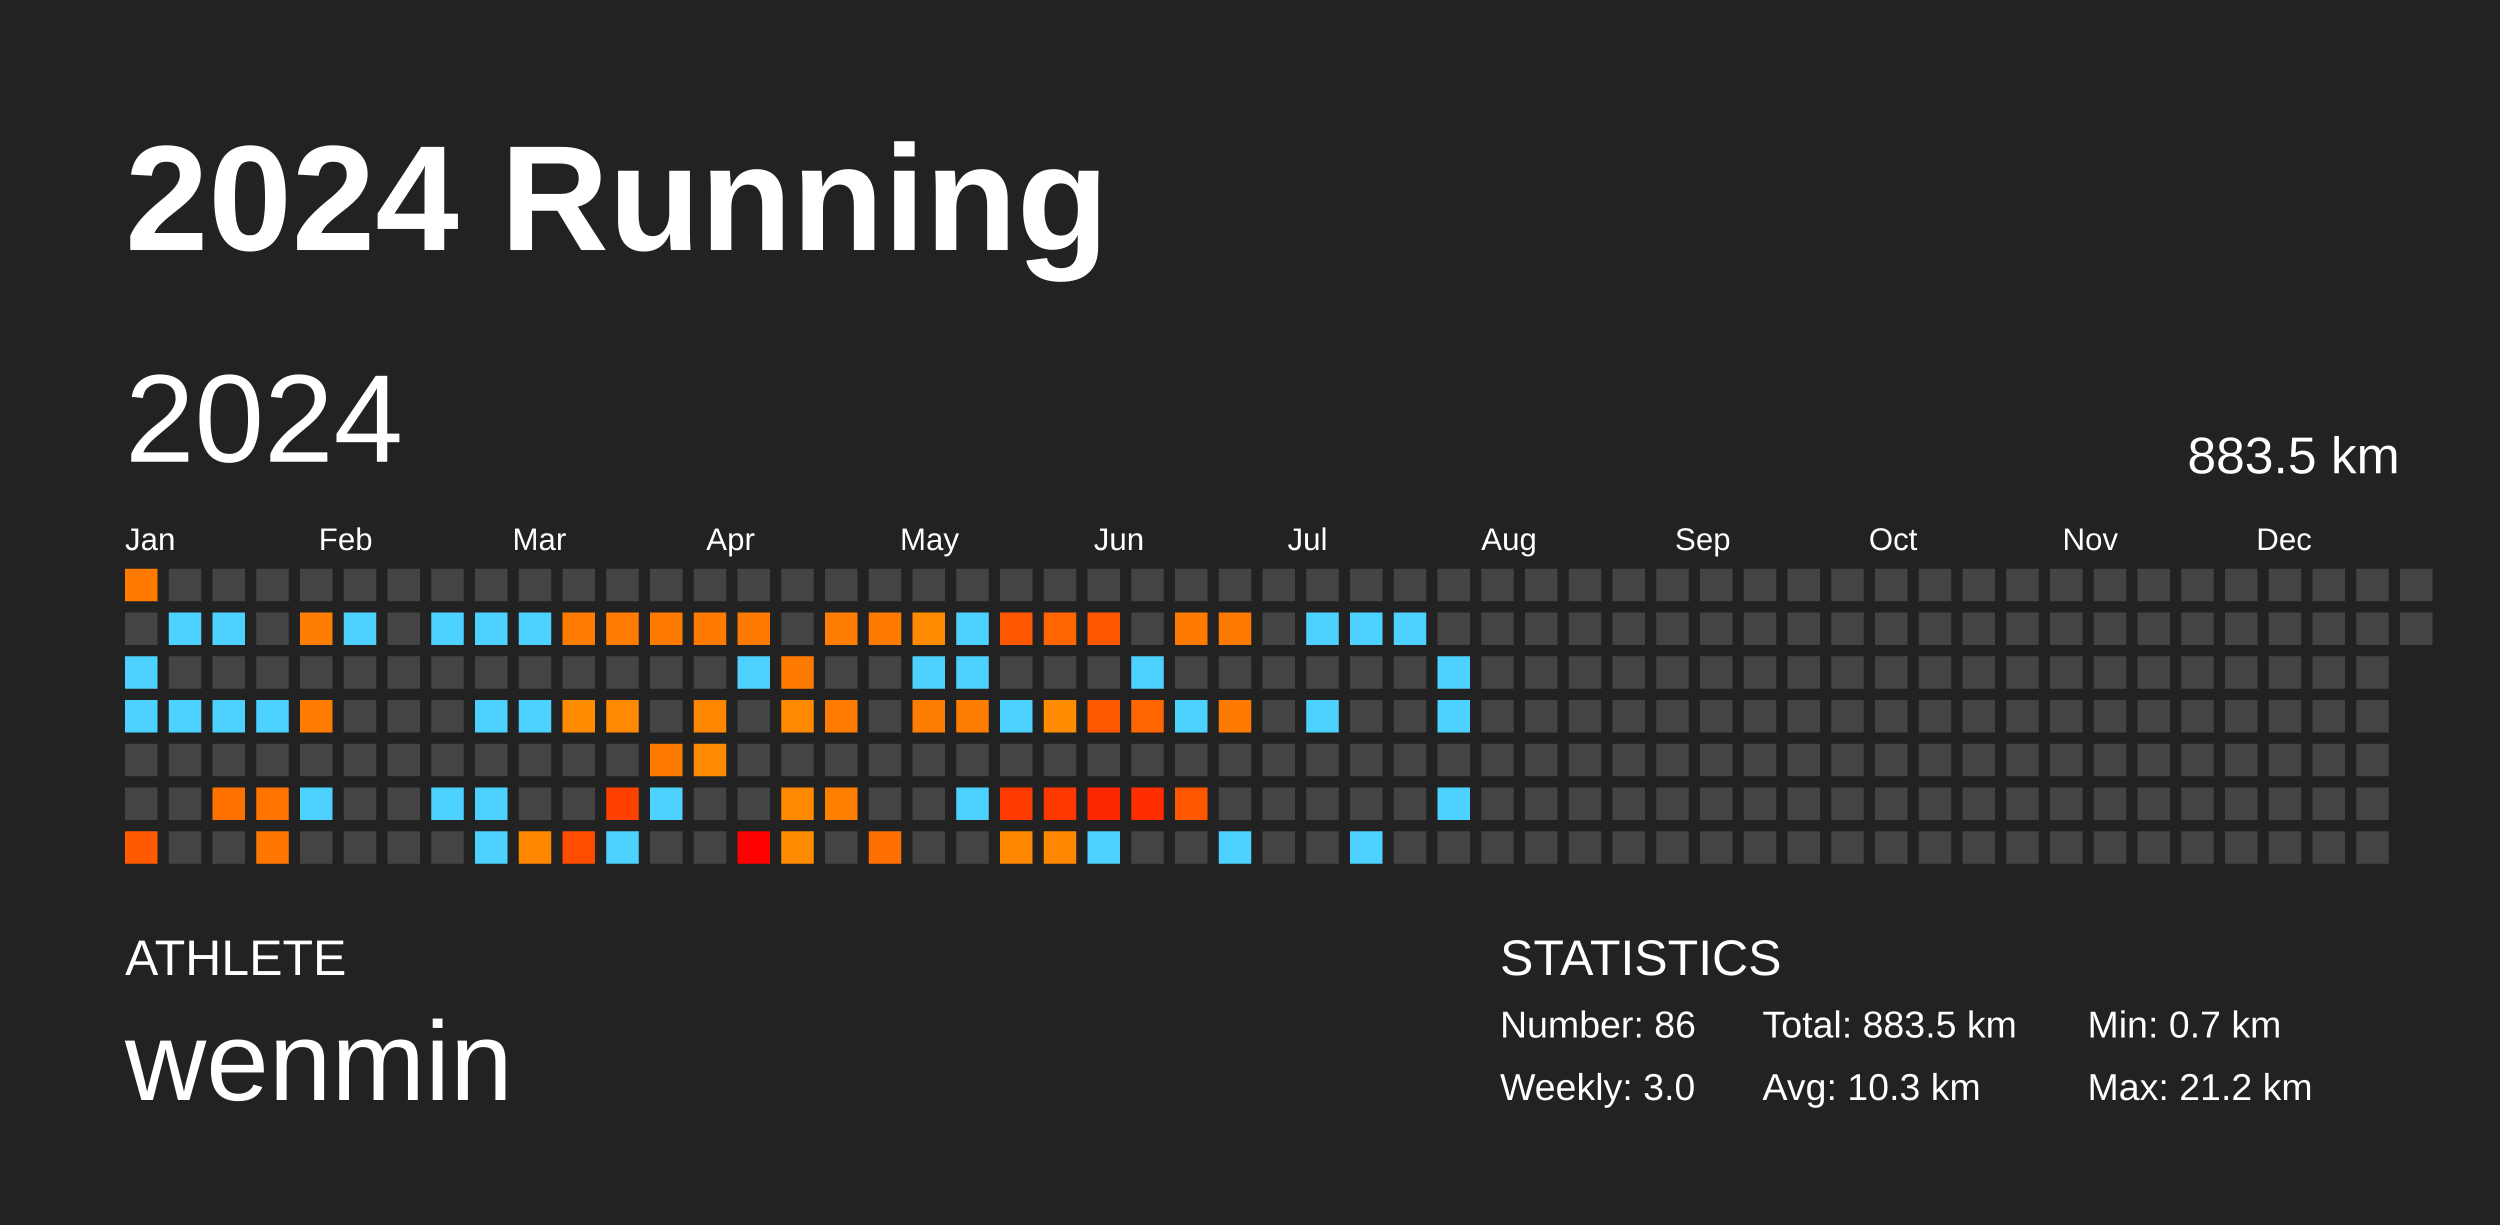
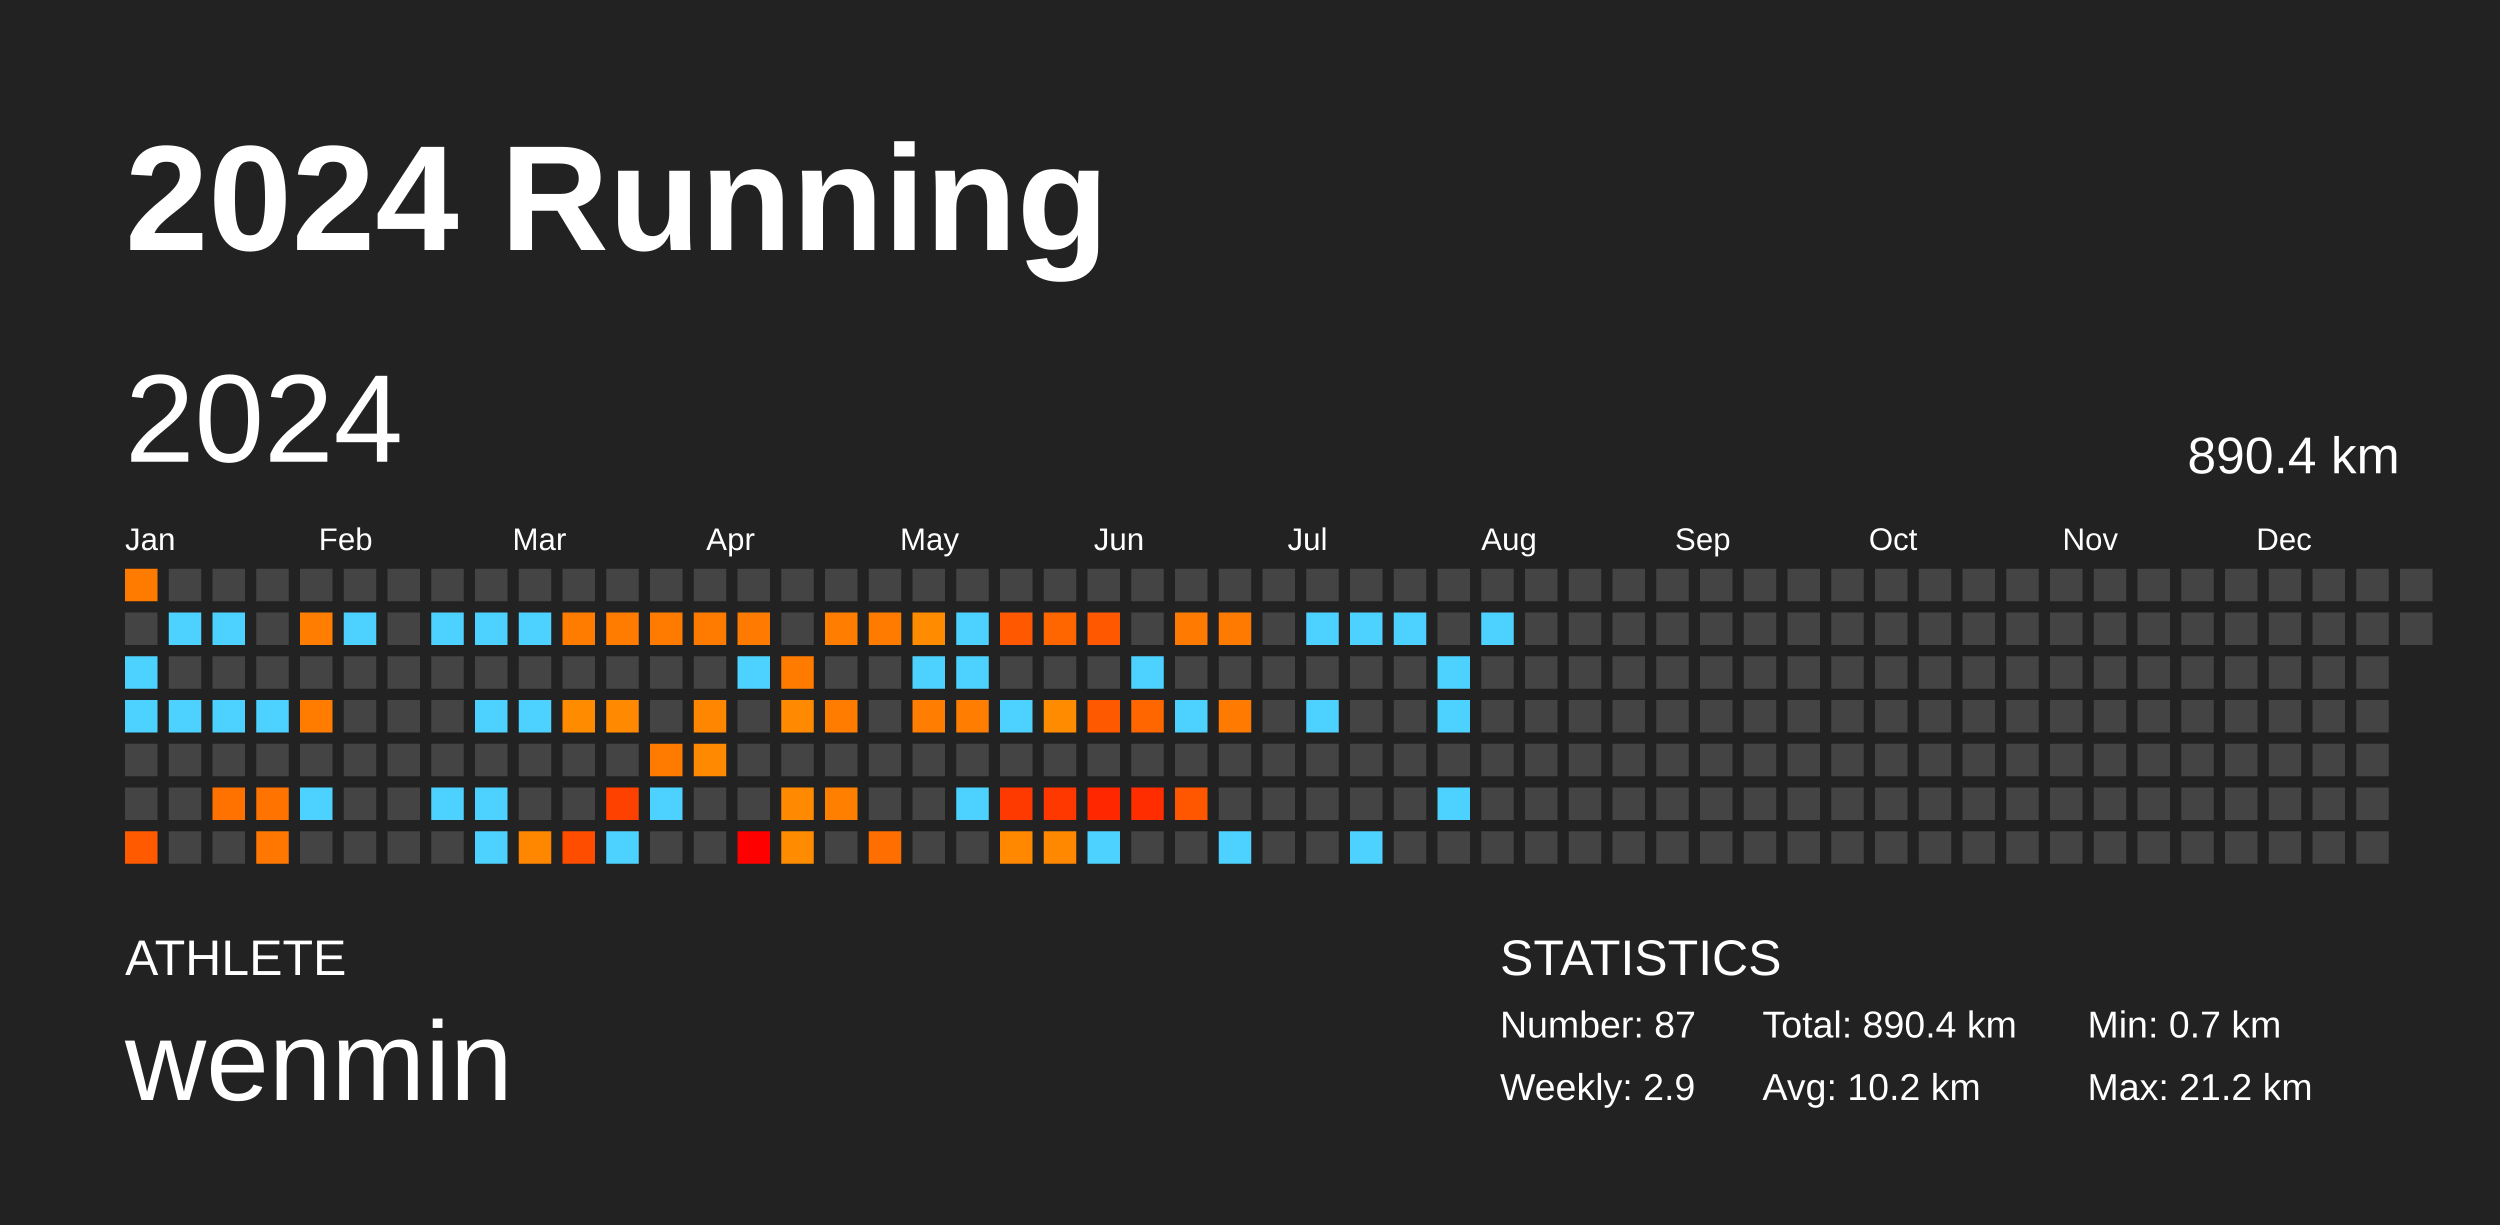
<svg xmlns="http://www.w3.org/2000/svg" baseProfile="full" height="98mm" version="1.1" viewBox="0,0,200,98" width="200mm">
  <defs />
  <rect fill="#222222" height="98" width="200" x="0" y="0" />
  <text fill="#FFFFFF" style="font-size:12px; font-family:Arial; font-weight:bold;" x="10" y="20">2024 Running</text>
  <text fill="#FFFFFF" style="font-size:4px; font-family:Arial" x="10" y="78">ATHLETE</text>
  <text fill="#FFFFFF" style="font-size:9px; font-family:Arial" x="10" y="88">wenmin</text>
  <text fill="#FFFFFF" style="font-size:4px; font-family:Arial" x="120" y="78">STATISTICS</text>
-   <text fill="#FFFFFF" style="font-size:3px; font-family:Arial" x="120" y="83">Number: 86</text>
-   <text fill="#FFFFFF" style="font-size:3px; font-family:Arial" x="120" y="88">Weekly: 3.0</text>
-   <text fill="#FFFFFF" style="font-size:3px; font-family:Arial" x="141" y="83">Total: 883.5 km</text>
-   <text fill="#FFFFFF" style="font-size:3px; font-family:Arial" x="141" y="88">Avg: 10.3 km</text>
+   <text fill="#FFFFFF" style="font-size:3px; font-family:Arial" x="120" y="83">Number: 87</text>
+   <text fill="#FFFFFF" style="font-size:3px; font-family:Arial" x="120" y="88">Weekly: 2.9</text>
+   <text fill="#FFFFFF" style="font-size:3px; font-family:Arial" x="141" y="83">Total: 890.4 km</text>
+   <text fill="#FFFFFF" style="font-size:3px; font-family:Arial" x="141" y="88">Avg: 10.2 km</text>
  <text fill="#FFFFFF" style="font-size:3px; font-family:Arial" x="167" y="83">Min: 0.7 km</text>
  <text fill="#FFFFFF" style="font-size:3px; font-family:Arial" x="167" y="88">Max: 21.2 km</text>
  <text dominant-baseline="hanging" fill="#FFFFFF" style="font-size:10.0px; font-family:Arial;" x="10" y="30">2024</text>
-   <text dominant-baseline="hanging" fill="#FFFFFF" style="font-size:4.125px; font-family:Arial;" x="175" y="35">883.5 km</text>
+   <text dominant-baseline="hanging" fill="#FFFFFF" style="font-size:4.125px; font-family:Arial;" x="175" y="35">890.4 km</text>
  <text fill="#FFFFFF" style="font-size:2.5px; font-family:Arial" x="10.0" y="44">Jan</text>
  <text fill="#FFFFFF" style="font-size:2.5px; font-family:Arial" x="25.5" y="44">Feb</text>
  <text fill="#FFFFFF" style="font-size:2.5px; font-family:Arial" x="41.0" y="44">Mar</text>
  <text fill="#FFFFFF" style="font-size:2.5px; font-family:Arial" x="56.5" y="44">Apr</text>
  <text fill="#FFFFFF" style="font-size:2.5px; font-family:Arial" x="72.0" y="44">May</text>
  <text fill="#FFFFFF" style="font-size:2.5px; font-family:Arial" x="87.5" y="44">Jun</text>
  <text fill="#FFFFFF" style="font-size:2.5px; font-family:Arial" x="103.0" y="44">Jul</text>
  <text fill="#FFFFFF" style="font-size:2.5px; font-family:Arial" x="118.5" y="44">Aug</text>
  <text fill="#FFFFFF" style="font-size:2.5px; font-family:Arial" x="134.0" y="44">Sep</text>
  <text fill="#FFFFFF" style="font-size:2.5px; font-family:Arial" x="149.5" y="44">Oct</text>
  <text fill="#FFFFFF" style="font-size:2.5px; font-family:Arial" x="165.0" y="44">Nov</text>
  <text fill="#FFFFFF" style="font-size:2.5px; font-family:Arial" x="180.5" y="44">Dec</text>
  <rect fill="#ff7b00" height="2.6" width="2.6" x="10.0" y="45.5" />
  <rect fill="#444444" height="2.6" width="2.6" x="10.0" y="49.0" />
  <rect fill="#4dd2ff" height="2.6" width="2.6" x="10.0" y="52.5" />
  <rect fill="#4dd2ff" height="2.6" width="2.6" x="10.0" y="56.0" />
  <rect fill="#444444" height="2.6" width="2.6" x="10.0" y="59.5" />
  <rect fill="#444444" height="2.6" width="2.6" x="10.0" y="63.0" />
  <rect fill="#ff5a00" height="2.6" width="2.6" x="10.0" y="66.5" />
  <rect fill="#444444" height="2.6" width="2.6" x="13.5" y="45.5" />
  <rect fill="#4dd2ff" height="2.6" width="2.6" x="13.5" y="49.0" />
  <rect fill="#444444" height="2.6" width="2.6" x="13.5" y="52.5" />
  <rect fill="#4dd2ff" height="2.6" width="2.6" x="13.5" y="56.0" />
  <rect fill="#444444" height="2.6" width="2.6" x="13.5" y="59.5" />
  <rect fill="#444444" height="2.6" width="2.6" x="13.5" y="63.0" />
  <rect fill="#444444" height="2.6" width="2.6" x="13.5" y="66.5" />
  <rect fill="#444444" height="2.6" width="2.6" x="17.0" y="45.5" />
  <rect fill="#4dd2ff" height="2.6" width="2.6" x="17.0" y="49.0" />
  <rect fill="#444444" height="2.6" width="2.6" x="17.0" y="52.5" />
  <rect fill="#4dd2ff" height="2.6" width="2.6" x="17.0" y="56.0" />
  <rect fill="#444444" height="2.6" width="2.6" x="17.0" y="59.5" />
  <rect fill="#ff7200" height="2.6" width="2.6" x="17.0" y="63.0" />
  <rect fill="#444444" height="2.6" width="2.6" x="17.0" y="66.5" />
  <rect fill="#444444" height="2.6" width="2.6" x="20.5" y="45.5" />
  <rect fill="#444444" height="2.6" width="2.6" x="20.5" y="49.0" />
  <rect fill="#444444" height="2.6" width="2.6" x="20.5" y="52.5" />
  <rect fill="#4dd2ff" height="2.6" width="2.6" x="20.5" y="56.0" />
  <rect fill="#444444" height="2.6" width="2.6" x="20.5" y="59.5" />
  <rect fill="#ff7300" height="2.6" width="2.6" x="20.5" y="63.0" />
  <rect fill="#ff7700" height="2.6" width="2.6" x="20.5" y="66.5" />
  <rect fill="#444444" height="2.6" width="2.6" x="24.0" y="45.5" />
  <rect fill="#ff7d00" height="2.6" width="2.6" x="24.0" y="49.0" />
  <rect fill="#444444" height="2.6" width="2.6" x="24.0" y="52.5" />
  <rect fill="#ff7c00" height="2.6" width="2.6" x="24.0" y="56.0" />
  <rect fill="#444444" height="2.6" width="2.6" x="24.0" y="59.5" />
  <rect fill="#4dd2ff" height="2.6" width="2.6" x="24.0" y="63.0" />
  <rect fill="#444444" height="2.6" width="2.6" x="24.0" y="66.5" />
  <rect fill="#444444" height="2.6" width="2.6" x="27.5" y="45.5" />
  <rect fill="#4dd2ff" height="2.6" width="2.6" x="27.5" y="49.0" />
  <rect fill="#444444" height="2.6" width="2.6" x="27.5" y="52.5" />
  <rect fill="#444444" height="2.6" width="2.6" x="27.5" y="56.0" />
  <rect fill="#444444" height="2.6" width="2.6" x="27.5" y="59.5" />
  <rect fill="#444444" height="2.6" width="2.6" x="27.5" y="63.0" />
  <rect fill="#444444" height="2.6" width="2.6" x="27.5" y="66.5" />
  <rect fill="#444444" height="2.6" width="2.6" x="31.0" y="45.5" />
  <rect fill="#444444" height="2.6" width="2.6" x="31.0" y="49.0" />
  <rect fill="#444444" height="2.6" width="2.6" x="31.0" y="52.5" />
  <rect fill="#444444" height="2.6" width="2.6" x="31.0" y="56.0" />
  <rect fill="#444444" height="2.6" width="2.6" x="31.0" y="59.5" />
  <rect fill="#444444" height="2.6" width="2.6" x="31.0" y="63.0" />
  <rect fill="#444444" height="2.6" width="2.6" x="31.0" y="66.5" />
  <rect fill="#444444" height="2.6" width="2.6" x="34.5" y="45.5" />
  <rect fill="#4dd2ff" height="2.6" width="2.6" x="34.5" y="49.0" />
  <rect fill="#444444" height="2.6" width="2.6" x="34.5" y="52.5" />
  <rect fill="#444444" height="2.6" width="2.6" x="34.5" y="56.0" />
  <rect fill="#444444" height="2.6" width="2.6" x="34.5" y="59.5" />
  <rect fill="#4dd2ff" height="2.6" width="2.6" x="34.5" y="63.0" />
  <rect fill="#444444" height="2.6" width="2.6" x="34.5" y="66.5" />
  <rect fill="#444444" height="2.6" width="2.6" x="38.0" y="45.5" />
  <rect fill="#4dd2ff" height="2.6" width="2.6" x="38.0" y="49.0" />
  <rect fill="#444444" height="2.6" width="2.6" x="38.0" y="52.5" />
  <rect fill="#4dd2ff" height="2.6" width="2.6" x="38.0" y="56.0" />
  <rect fill="#444444" height="2.6" width="2.6" x="38.0" y="59.5" />
  <rect fill="#4dd2ff" height="2.6" width="2.6" x="38.0" y="63.0" />
  <rect fill="#4dd2ff" height="2.6" width="2.6" x="38.0" y="66.5" />
  <rect fill="#444444" height="2.6" width="2.6" x="41.5" y="45.5" />
  <rect fill="#4dd2ff" height="2.6" width="2.6" x="41.5" y="49.0" />
  <rect fill="#444444" height="2.6" width="2.6" x="41.5" y="52.5" />
  <rect fill="#4dd2ff" height="2.6" width="2.6" x="41.5" y="56.0" />
  <rect fill="#444444" height="2.6" width="2.6" x="41.5" y="59.5" />
  <rect fill="#444444" height="2.6" width="2.6" x="41.5" y="63.0" />
  <rect fill="#ff8700" height="2.6" width="2.6" x="41.5" y="66.5" />
  <rect fill="#444444" height="2.6" width="2.6" x="45.0" y="45.5" />
  <rect fill="#ff7c00" height="2.6" width="2.6" x="45.0" y="49.0" />
  <rect fill="#444444" height="2.6" width="2.6" x="45.0" y="52.5" />
  <rect fill="#ff8b00" height="2.6" width="2.6" x="45.0" y="56.0" />
  <rect fill="#444444" height="2.6" width="2.6" x="45.0" y="59.5" />
  <rect fill="#444444" height="2.6" width="2.6" x="45.0" y="63.0" />
  <rect fill="#ff4d00" height="2.6" width="2.6" x="45.0" y="66.5" />
  <rect fill="#444444" height="2.6" width="2.6" x="48.5" y="45.5" />
  <rect fill="#ff7c00" height="2.6" width="2.6" x="48.5" y="49.0" />
  <rect fill="#444444" height="2.6" width="2.6" x="48.5" y="52.5" />
  <rect fill="#ff8900" height="2.6" width="2.6" x="48.5" y="56.0" />
  <rect fill="#444444" height="2.6" width="2.6" x="48.5" y="59.5" />
  <rect fill="#ff4100" height="2.6" width="2.6" x="48.5" y="63.0" />
  <rect fill="#4dd2ff" height="2.6" width="2.6" x="48.5" y="66.5" />
  <rect fill="#444444" height="2.6" width="2.6" x="52.0" y="45.5" />
  <rect fill="#ff7b00" height="2.6" width="2.6" x="52.0" y="49.0" />
  <rect fill="#444444" height="2.6" width="2.6" x="52.0" y="52.5" />
  <rect fill="#444444" height="2.6" width="2.6" x="52.0" y="56.0" />
  <rect fill="#ff7b00" height="2.6" width="2.6" x="52.0" y="59.5" />
  <rect fill="#4dd2ff" height="2.6" width="2.6" x="52.0" y="63.0" />
  <rect fill="#444444" height="2.6" width="2.6" x="52.0" y="66.5" />
  <rect fill="#444444" height="2.6" width="2.6" x="55.5" y="45.5" />
  <rect fill="#ff7b00" height="2.6" width="2.6" x="55.5" y="49.0" />
  <rect fill="#444444" height="2.6" width="2.6" x="55.5" y="52.5" />
  <rect fill="#ff8600" height="2.6" width="2.6" x="55.5" y="56.0" />
  <rect fill="#ff8900" height="2.6" width="2.6" x="55.5" y="59.5" />
  <rect fill="#444444" height="2.6" width="2.6" x="55.5" y="63.0" />
  <rect fill="#444444" height="2.6" width="2.6" x="55.5" y="66.5" />
  <rect fill="#444444" height="2.6" width="2.6" x="59.0" y="45.5" />
  <rect fill="#ff7a00" height="2.6" width="2.6" x="59.0" y="49.0" />
  <rect fill="#4dd2ff" height="2.6" width="2.6" x="59.0" y="52.5" />
  <rect fill="#444444" height="2.6" width="2.6" x="59.0" y="56.0" />
  <rect fill="#444444" height="2.6" width="2.6" x="59.0" y="59.5" />
  <rect fill="#444444" height="2.6" width="2.6" x="59.0" y="63.0" />
  <rect fill="red" height="2.6" width="2.6" x="59.0" y="66.5" />
  <rect fill="#444444" height="2.6" width="2.6" x="62.5" y="45.5" />
  <rect fill="#444444" height="2.6" width="2.6" x="62.5" y="49.0" />
  <rect fill="#ff7b00" height="2.6" width="2.6" x="62.5" y="52.5" />
  <rect fill="#ff8900" height="2.6" width="2.6" x="62.5" y="56.0" />
  <rect fill="#444444" height="2.6" width="2.6" x="62.5" y="59.5" />
  <rect fill="#ff8900" height="2.6" width="2.6" x="62.5" y="63.0" />
  <rect fill="#ff8b00" height="2.6" width="2.6" x="62.5" y="66.5" />
  <rect fill="#444444" height="2.6" width="2.6" x="66.0" y="45.5" />
  <rect fill="#ff7d00" height="2.6" width="2.6" x="66.0" y="49.0" />
  <rect fill="#444444" height="2.6" width="2.6" x="66.0" y="52.5" />
  <rect fill="#ff7c00" height="2.6" width="2.6" x="66.0" y="56.0" />
  <rect fill="#444444" height="2.6" width="2.6" x="66.0" y="59.5" />
  <rect fill="#ff7f00" height="2.6" width="2.6" x="66.0" y="63.0" />
  <rect fill="#444444" height="2.6" width="2.6" x="66.0" y="66.5" />
  <rect fill="#444444" height="2.6" width="2.6" x="69.5" y="45.5" />
  <rect fill="#ff7b00" height="2.6" width="2.6" x="69.5" y="49.0" />
  <rect fill="#444444" height="2.6" width="2.6" x="69.5" y="52.5" />
  <rect fill="#444444" height="2.6" width="2.6" x="69.5" y="56.0" />
  <rect fill="#444444" height="2.6" width="2.6" x="69.5" y="59.5" />
  <rect fill="#444444" height="2.6" width="2.6" x="69.5" y="63.0" />
  <rect fill="#ff6e00" height="2.6" width="2.6" x="69.5" y="66.5" />
  <rect fill="#444444" height="2.6" width="2.6" x="73.0" y="45.5" />
  <rect fill="#ff8b00" height="2.6" width="2.6" x="73.0" y="49.0" />
  <rect fill="#4dd2ff" height="2.6" width="2.6" x="73.0" y="52.5" />
  <rect fill="#ff7d00" height="2.6" width="2.6" x="73.0" y="56.0" />
  <rect fill="#444444" height="2.6" width="2.6" x="73.0" y="59.5" />
  <rect fill="#444444" height="2.6" width="2.6" x="73.0" y="63.0" />
  <rect fill="#444444" height="2.6" width="2.6" x="73.0" y="66.5" />
  <rect fill="#444444" height="2.6" width="2.6" x="76.5" y="45.5" />
  <rect fill="#4dd2ff" height="2.6" width="2.6" x="76.5" y="49.0" />
  <rect fill="#4dd2ff" height="2.6" width="2.6" x="76.5" y="52.5" />
  <rect fill="#ff7d00" height="2.6" width="2.6" x="76.5" y="56.0" />
  <rect fill="#444444" height="2.6" width="2.6" x="76.5" y="59.5" />
  <rect fill="#4dd2ff" height="2.6" width="2.6" x="76.5" y="63.0" />
  <rect fill="#444444" height="2.6" width="2.6" x="76.5" y="66.5" />
  <rect fill="#444444" height="2.6" width="2.6" x="80.0" y="45.5" />
  <rect fill="#ff5800" height="2.6" width="2.6" x="80.0" y="49.0" />
  <rect fill="#444444" height="2.6" width="2.6" x="80.0" y="52.5" />
  <rect fill="#4dd2ff" height="2.6" width="2.6" x="80.0" y="56.0" />
  <rect fill="#444444" height="2.6" width="2.6" x="80.0" y="59.5" />
  <rect fill="#ff3a00" height="2.6" width="2.6" x="80.0" y="63.0" />
  <rect fill="#ff8800" height="2.6" width="2.6" x="80.0" y="66.5" />
  <rect fill="#444444" height="2.6" width="2.6" x="83.5" y="45.5" />
  <rect fill="#ff6600" height="2.6" width="2.6" x="83.5" y="49.0" />
  <rect fill="#444444" height="2.6" width="2.6" x="83.5" y="52.5" />
  <rect fill="#ff8b00" height="2.6" width="2.6" x="83.5" y="56.0" />
  <rect fill="#444444" height="2.6" width="2.6" x="83.5" y="59.5" />
  <rect fill="#ff3800" height="2.6" width="2.6" x="83.5" y="63.0" />
  <rect fill="#ff8800" height="2.6" width="2.6" x="83.5" y="66.5" />
  <rect fill="#444444" height="2.6" width="2.6" x="87.0" y="45.5" />
  <rect fill="#ff5800" height="2.6" width="2.6" x="87.0" y="49.0" />
  <rect fill="#444444" height="2.6" width="2.6" x="87.0" y="52.5" />
  <rect fill="#ff5900" height="2.6" width="2.6" x="87.0" y="56.0" />
  <rect fill="#444444" height="2.6" width="2.6" x="87.0" y="59.5" />
  <rect fill="#ff2700" height="2.6" width="2.6" x="87.0" y="63.0" />
  <rect fill="#4dd2ff" height="2.6" width="2.6" x="87.0" y="66.5" />
  <rect fill="#444444" height="2.6" width="2.6" x="90.5" y="45.5" />
  <rect fill="#444444" height="2.6" width="2.6" x="90.5" y="49.0" />
  <rect fill="#4dd2ff" height="2.6" width="2.6" x="90.5" y="52.5" />
  <rect fill="#ff6600" height="2.6" width="2.6" x="90.5" y="56.0" />
  <rect fill="#444444" height="2.6" width="2.6" x="90.5" y="59.5" />
  <rect fill="#ff2d00" height="2.6" width="2.6" x="90.5" y="63.0" />
  <rect fill="#444444" height="2.6" width="2.6" x="90.5" y="66.5" />
  <rect fill="#444444" height="2.6" width="2.6" x="94.0" y="45.5" />
  <rect fill="#ff7a00" height="2.6" width="2.6" x="94.0" y="49.0" />
  <rect fill="#444444" height="2.6" width="2.6" x="94.0" y="52.5" />
  <rect fill="#4dd2ff" height="2.6" width="2.6" x="94.0" y="56.0" />
  <rect fill="#444444" height="2.6" width="2.6" x="94.0" y="59.5" />
  <rect fill="#ff5600" height="2.6" width="2.6" x="94.0" y="63.0" />
  <rect fill="#444444" height="2.6" width="2.6" x="94.0" y="66.5" />
  <rect fill="#444444" height="2.6" width="2.6" x="97.5" y="45.5" />
  <rect fill="#ff7a00" height="2.6" width="2.6" x="97.5" y="49.0" />
  <rect fill="#444444" height="2.6" width="2.6" x="97.5" y="52.5" />
  <rect fill="#ff7a00" height="2.6" width="2.6" x="97.5" y="56.0" />
  <rect fill="#444444" height="2.6" width="2.6" x="97.5" y="59.5" />
  <rect fill="#444444" height="2.6" width="2.6" x="97.5" y="63.0" />
  <rect fill="#4dd2ff" height="2.6" width="2.6" x="97.5" y="66.5" />
  <rect fill="#444444" height="2.6" width="2.6" x="101.0" y="45.5" />
  <rect fill="#444444" height="2.6" width="2.6" x="101.0" y="49.0" />
  <rect fill="#444444" height="2.6" width="2.6" x="101.0" y="52.5" />
  <rect fill="#444444" height="2.6" width="2.6" x="101.0" y="56.0" />
  <rect fill="#444444" height="2.6" width="2.6" x="101.0" y="59.5" />
  <rect fill="#444444" height="2.6" width="2.6" x="101.0" y="63.0" />
  <rect fill="#444444" height="2.6" width="2.6" x="101.0" y="66.5" />
  <rect fill="#444444" height="2.6" width="2.6" x="104.5" y="45.5" />
  <rect fill="#4dd2ff" height="2.6" width="2.6" x="104.5" y="49.0" />
  <rect fill="#444444" height="2.6" width="2.6" x="104.5" y="52.5" />
  <rect fill="#4dd2ff" height="2.6" width="2.6" x="104.5" y="56.0" />
  <rect fill="#444444" height="2.6" width="2.6" x="104.5" y="59.5" />
  <rect fill="#444444" height="2.6" width="2.6" x="104.5" y="63.0" />
  <rect fill="#444444" height="2.6" width="2.6" x="104.5" y="66.5" />
  <rect fill="#444444" height="2.6" width="2.6" x="108.0" y="45.5" />
  <rect fill="#4dd2ff" height="2.6" width="2.6" x="108.0" y="49.0" />
  <rect fill="#444444" height="2.6" width="2.6" x="108.0" y="52.5" />
  <rect fill="#444444" height="2.6" width="2.6" x="108.0" y="56.0" />
  <rect fill="#444444" height="2.6" width="2.6" x="108.0" y="59.5" />
  <rect fill="#444444" height="2.6" width="2.6" x="108.0" y="63.0" />
  <rect fill="#4dd2ff" height="2.6" width="2.6" x="108.0" y="66.5" />
  <rect fill="#444444" height="2.6" width="2.6" x="111.5" y="45.5" />
  <rect fill="#4dd2ff" height="2.6" width="2.6" x="111.5" y="49.0" />
  <rect fill="#444444" height="2.6" width="2.6" x="111.5" y="52.5" />
  <rect fill="#444444" height="2.6" width="2.6" x="111.5" y="56.0" />
  <rect fill="#444444" height="2.6" width="2.6" x="111.5" y="59.5" />
  <rect fill="#444444" height="2.6" width="2.6" x="111.5" y="63.0" />
  <rect fill="#444444" height="2.6" width="2.6" x="111.5" y="66.5" />
  <rect fill="#444444" height="2.6" width="2.6" x="115.0" y="45.5" />
  <rect fill="#444444" height="2.6" width="2.6" x="115.0" y="49.0" />
  <rect fill="#4dd2ff" height="2.6" width="2.6" x="115.0" y="52.5" />
  <rect fill="#4dd2ff" height="2.6" width="2.6" x="115.0" y="56.0" />
  <rect fill="#444444" height="2.6" width="2.6" x="115.0" y="59.5" />
  <rect fill="#4dd2ff" height="2.6" width="2.6" x="115.0" y="63.0" />
  <rect fill="#444444" height="2.6" width="2.6" x="115.0" y="66.5" />
  <rect fill="#444444" height="2.6" width="2.6" x="118.5" y="45.5" />
-   <rect fill="#444444" height="2.6" width="2.6" x="118.5" y="49.0" />
+   <rect fill="#4dd2ff" height="2.6" width="2.6" x="118.5" y="49.0" />
  <rect fill="#444444" height="2.6" width="2.6" x="118.5" y="52.5" />
  <rect fill="#444444" height="2.6" width="2.6" x="118.5" y="56.0" />
  <rect fill="#444444" height="2.6" width="2.6" x="118.5" y="59.5" />
  <rect fill="#444444" height="2.6" width="2.6" x="118.5" y="63.0" />
  <rect fill="#444444" height="2.6" width="2.6" x="118.5" y="66.5" />
  <rect fill="#444444" height="2.6" width="2.6" x="122.0" y="45.5" />
  <rect fill="#444444" height="2.6" width="2.6" x="122.0" y="49.0" />
  <rect fill="#444444" height="2.6" width="2.6" x="122.0" y="52.5" />
  <rect fill="#444444" height="2.6" width="2.6" x="122.0" y="56.0" />
  <rect fill="#444444" height="2.6" width="2.6" x="122.0" y="59.5" />
  <rect fill="#444444" height="2.6" width="2.6" x="122.0" y="63.0" />
  <rect fill="#444444" height="2.6" width="2.6" x="122.0" y="66.5" />
  <rect fill="#444444" height="2.6" width="2.6" x="125.5" y="45.5" />
  <rect fill="#444444" height="2.6" width="2.6" x="125.5" y="49.0" />
  <rect fill="#444444" height="2.6" width="2.6" x="125.5" y="52.5" />
  <rect fill="#444444" height="2.6" width="2.6" x="125.5" y="56.0" />
  <rect fill="#444444" height="2.6" width="2.6" x="125.5" y="59.5" />
  <rect fill="#444444" height="2.6" width="2.6" x="125.5" y="63.0" />
  <rect fill="#444444" height="2.6" width="2.6" x="125.5" y="66.5" />
  <rect fill="#444444" height="2.6" width="2.6" x="129.0" y="45.5" />
  <rect fill="#444444" height="2.6" width="2.6" x="129.0" y="49.0" />
  <rect fill="#444444" height="2.6" width="2.6" x="129.0" y="52.5" />
  <rect fill="#444444" height="2.6" width="2.6" x="129.0" y="56.0" />
  <rect fill="#444444" height="2.6" width="2.6" x="129.0" y="59.5" />
  <rect fill="#444444" height="2.6" width="2.6" x="129.0" y="63.0" />
  <rect fill="#444444" height="2.6" width="2.6" x="129.0" y="66.5" />
  <rect fill="#444444" height="2.6" width="2.6" x="132.5" y="45.5" />
  <rect fill="#444444" height="2.6" width="2.6" x="132.5" y="49.0" />
  <rect fill="#444444" height="2.6" width="2.6" x="132.5" y="52.5" />
  <rect fill="#444444" height="2.6" width="2.6" x="132.5" y="56.0" />
  <rect fill="#444444" height="2.6" width="2.6" x="132.5" y="59.5" />
  <rect fill="#444444" height="2.6" width="2.6" x="132.5" y="63.0" />
  <rect fill="#444444" height="2.6" width="2.6" x="132.5" y="66.5" />
  <rect fill="#444444" height="2.6" width="2.6" x="136.0" y="45.5" />
  <rect fill="#444444" height="2.6" width="2.6" x="136.0" y="49.0" />
  <rect fill="#444444" height="2.6" width="2.6" x="136.0" y="52.5" />
  <rect fill="#444444" height="2.6" width="2.6" x="136.0" y="56.0" />
  <rect fill="#444444" height="2.6" width="2.6" x="136.0" y="59.5" />
  <rect fill="#444444" height="2.6" width="2.6" x="136.0" y="63.0" />
  <rect fill="#444444" height="2.6" width="2.6" x="136.0" y="66.5" />
  <rect fill="#444444" height="2.6" width="2.6" x="139.5" y="45.5" />
  <rect fill="#444444" height="2.6" width="2.6" x="139.5" y="49.0" />
  <rect fill="#444444" height="2.6" width="2.6" x="139.5" y="52.5" />
  <rect fill="#444444" height="2.6" width="2.6" x="139.5" y="56.0" />
  <rect fill="#444444" height="2.6" width="2.6" x="139.5" y="59.5" />
  <rect fill="#444444" height="2.6" width="2.6" x="139.5" y="63.0" />
  <rect fill="#444444" height="2.6" width="2.6" x="139.5" y="66.5" />
  <rect fill="#444444" height="2.6" width="2.6" x="143.0" y="45.5" />
  <rect fill="#444444" height="2.6" width="2.6" x="143.0" y="49.0" />
  <rect fill="#444444" height="2.6" width="2.6" x="143.0" y="52.5" />
  <rect fill="#444444" height="2.6" width="2.6" x="143.0" y="56.0" />
  <rect fill="#444444" height="2.6" width="2.6" x="143.0" y="59.5" />
  <rect fill="#444444" height="2.6" width="2.6" x="143.0" y="63.0" />
  <rect fill="#444444" height="2.6" width="2.6" x="143.0" y="66.5" />
  <rect fill="#444444" height="2.6" width="2.6" x="146.5" y="45.5" />
  <rect fill="#444444" height="2.6" width="2.6" x="146.5" y="49.0" />
  <rect fill="#444444" height="2.6" width="2.6" x="146.5" y="52.5" />
  <rect fill="#444444" height="2.6" width="2.6" x="146.5" y="56.0" />
  <rect fill="#444444" height="2.6" width="2.6" x="146.5" y="59.5" />
  <rect fill="#444444" height="2.6" width="2.6" x="146.5" y="63.0" />
  <rect fill="#444444" height="2.6" width="2.6" x="146.5" y="66.5" />
  <rect fill="#444444" height="2.6" width="2.6" x="150.0" y="45.5" />
  <rect fill="#444444" height="2.6" width="2.6" x="150.0" y="49.0" />
  <rect fill="#444444" height="2.6" width="2.6" x="150.0" y="52.5" />
  <rect fill="#444444" height="2.6" width="2.6" x="150.0" y="56.0" />
  <rect fill="#444444" height="2.6" width="2.6" x="150.0" y="59.5" />
  <rect fill="#444444" height="2.6" width="2.6" x="150.0" y="63.0" />
  <rect fill="#444444" height="2.6" width="2.6" x="150.0" y="66.5" />
  <rect fill="#444444" height="2.6" width="2.6" x="153.5" y="45.5" />
  <rect fill="#444444" height="2.6" width="2.6" x="153.5" y="49.0" />
  <rect fill="#444444" height="2.6" width="2.6" x="153.5" y="52.5" />
  <rect fill="#444444" height="2.6" width="2.6" x="153.5" y="56.0" />
  <rect fill="#444444" height="2.6" width="2.6" x="153.5" y="59.5" />
  <rect fill="#444444" height="2.6" width="2.6" x="153.5" y="63.0" />
  <rect fill="#444444" height="2.6" width="2.6" x="153.5" y="66.5" />
  <rect fill="#444444" height="2.6" width="2.6" x="157.0" y="45.5" />
  <rect fill="#444444" height="2.6" width="2.6" x="157.0" y="49.0" />
  <rect fill="#444444" height="2.6" width="2.6" x="157.0" y="52.5" />
  <rect fill="#444444" height="2.6" width="2.6" x="157.0" y="56.0" />
  <rect fill="#444444" height="2.6" width="2.6" x="157.0" y="59.5" />
  <rect fill="#444444" height="2.6" width="2.6" x="157.0" y="63.0" />
  <rect fill="#444444" height="2.6" width="2.6" x="157.0" y="66.5" />
  <rect fill="#444444" height="2.6" width="2.6" x="160.5" y="45.5" />
  <rect fill="#444444" height="2.6" width="2.6" x="160.5" y="49.0" />
  <rect fill="#444444" height="2.6" width="2.6" x="160.5" y="52.5" />
  <rect fill="#444444" height="2.6" width="2.6" x="160.5" y="56.0" />
  <rect fill="#444444" height="2.6" width="2.6" x="160.5" y="59.5" />
  <rect fill="#444444" height="2.6" width="2.6" x="160.5" y="63.0" />
  <rect fill="#444444" height="2.6" width="2.6" x="160.5" y="66.5" />
  <rect fill="#444444" height="2.6" width="2.6" x="164.0" y="45.5" />
  <rect fill="#444444" height="2.6" width="2.6" x="164.0" y="49.0" />
  <rect fill="#444444" height="2.6" width="2.6" x="164.0" y="52.5" />
  <rect fill="#444444" height="2.6" width="2.6" x="164.0" y="56.0" />
  <rect fill="#444444" height="2.6" width="2.6" x="164.0" y="59.5" />
  <rect fill="#444444" height="2.6" width="2.6" x="164.0" y="63.0" />
  <rect fill="#444444" height="2.6" width="2.6" x="164.0" y="66.5" />
  <rect fill="#444444" height="2.6" width="2.6" x="167.5" y="45.5" />
  <rect fill="#444444" height="2.6" width="2.6" x="167.5" y="49.0" />
  <rect fill="#444444" height="2.6" width="2.6" x="167.5" y="52.5" />
  <rect fill="#444444" height="2.6" width="2.6" x="167.5" y="56.0" />
  <rect fill="#444444" height="2.6" width="2.6" x="167.5" y="59.5" />
  <rect fill="#444444" height="2.6" width="2.6" x="167.5" y="63.0" />
  <rect fill="#444444" height="2.6" width="2.6" x="167.5" y="66.5" />
  <rect fill="#444444" height="2.6" width="2.6" x="171.0" y="45.5" />
  <rect fill="#444444" height="2.6" width="2.6" x="171.0" y="49.0" />
  <rect fill="#444444" height="2.6" width="2.6" x="171.0" y="52.5" />
  <rect fill="#444444" height="2.6" width="2.6" x="171.0" y="56.0" />
  <rect fill="#444444" height="2.6" width="2.6" x="171.0" y="59.5" />
  <rect fill="#444444" height="2.6" width="2.6" x="171.0" y="63.0" />
  <rect fill="#444444" height="2.6" width="2.6" x="171.0" y="66.5" />
  <rect fill="#444444" height="2.6" width="2.6" x="174.5" y="45.5" />
  <rect fill="#444444" height="2.6" width="2.6" x="174.5" y="49.0" />
  <rect fill="#444444" height="2.6" width="2.6" x="174.5" y="52.5" />
  <rect fill="#444444" height="2.6" width="2.6" x="174.5" y="56.0" />
  <rect fill="#444444" height="2.6" width="2.6" x="174.5" y="59.5" />
  <rect fill="#444444" height="2.6" width="2.6" x="174.5" y="63.0" />
  <rect fill="#444444" height="2.6" width="2.6" x="174.5" y="66.5" />
  <rect fill="#444444" height="2.6" width="2.6" x="178.0" y="45.5" />
  <rect fill="#444444" height="2.6" width="2.6" x="178.0" y="49.0" />
  <rect fill="#444444" height="2.6" width="2.6" x="178.0" y="52.5" />
  <rect fill="#444444" height="2.6" width="2.6" x="178.0" y="56.0" />
  <rect fill="#444444" height="2.6" width="2.6" x="178.0" y="59.5" />
  <rect fill="#444444" height="2.6" width="2.6" x="178.0" y="63.0" />
  <rect fill="#444444" height="2.6" width="2.6" x="178.0" y="66.5" />
  <rect fill="#444444" height="2.6" width="2.6" x="181.5" y="45.5" />
  <rect fill="#444444" height="2.6" width="2.6" x="181.5" y="49.0" />
  <rect fill="#444444" height="2.6" width="2.6" x="181.5" y="52.5" />
  <rect fill="#444444" height="2.6" width="2.6" x="181.5" y="56.0" />
  <rect fill="#444444" height="2.6" width="2.6" x="181.5" y="59.5" />
  <rect fill="#444444" height="2.6" width="2.6" x="181.5" y="63.0" />
  <rect fill="#444444" height="2.6" width="2.6" x="181.5" y="66.5" />
  <rect fill="#444444" height="2.6" width="2.6" x="185.0" y="45.5" />
  <rect fill="#444444" height="2.6" width="2.6" x="185.0" y="49.0" />
  <rect fill="#444444" height="2.6" width="2.6" x="185.0" y="52.5" />
  <rect fill="#444444" height="2.6" width="2.6" x="185.0" y="56.0" />
  <rect fill="#444444" height="2.6" width="2.6" x="185.0" y="59.5" />
  <rect fill="#444444" height="2.6" width="2.6" x="185.0" y="63.0" />
  <rect fill="#444444" height="2.6" width="2.6" x="185.0" y="66.5" />
  <rect fill="#444444" height="2.6" width="2.6" x="188.5" y="45.5" />
  <rect fill="#444444" height="2.6" width="2.6" x="188.5" y="49.0" />
  <rect fill="#444444" height="2.6" width="2.6" x="188.5" y="52.5" />
  <rect fill="#444444" height="2.6" width="2.6" x="188.5" y="56.0" />
  <rect fill="#444444" height="2.6" width="2.6" x="188.5" y="59.5" />
  <rect fill="#444444" height="2.6" width="2.6" x="188.5" y="63.0" />
  <rect fill="#444444" height="2.6" width="2.6" x="188.5" y="66.5" />
  <rect fill="#444444" height="2.6" width="2.6" x="192.0" y="45.5" />
  <rect fill="#444444" height="2.6" width="2.6" x="192.0" y="49.0" />
</svg>
